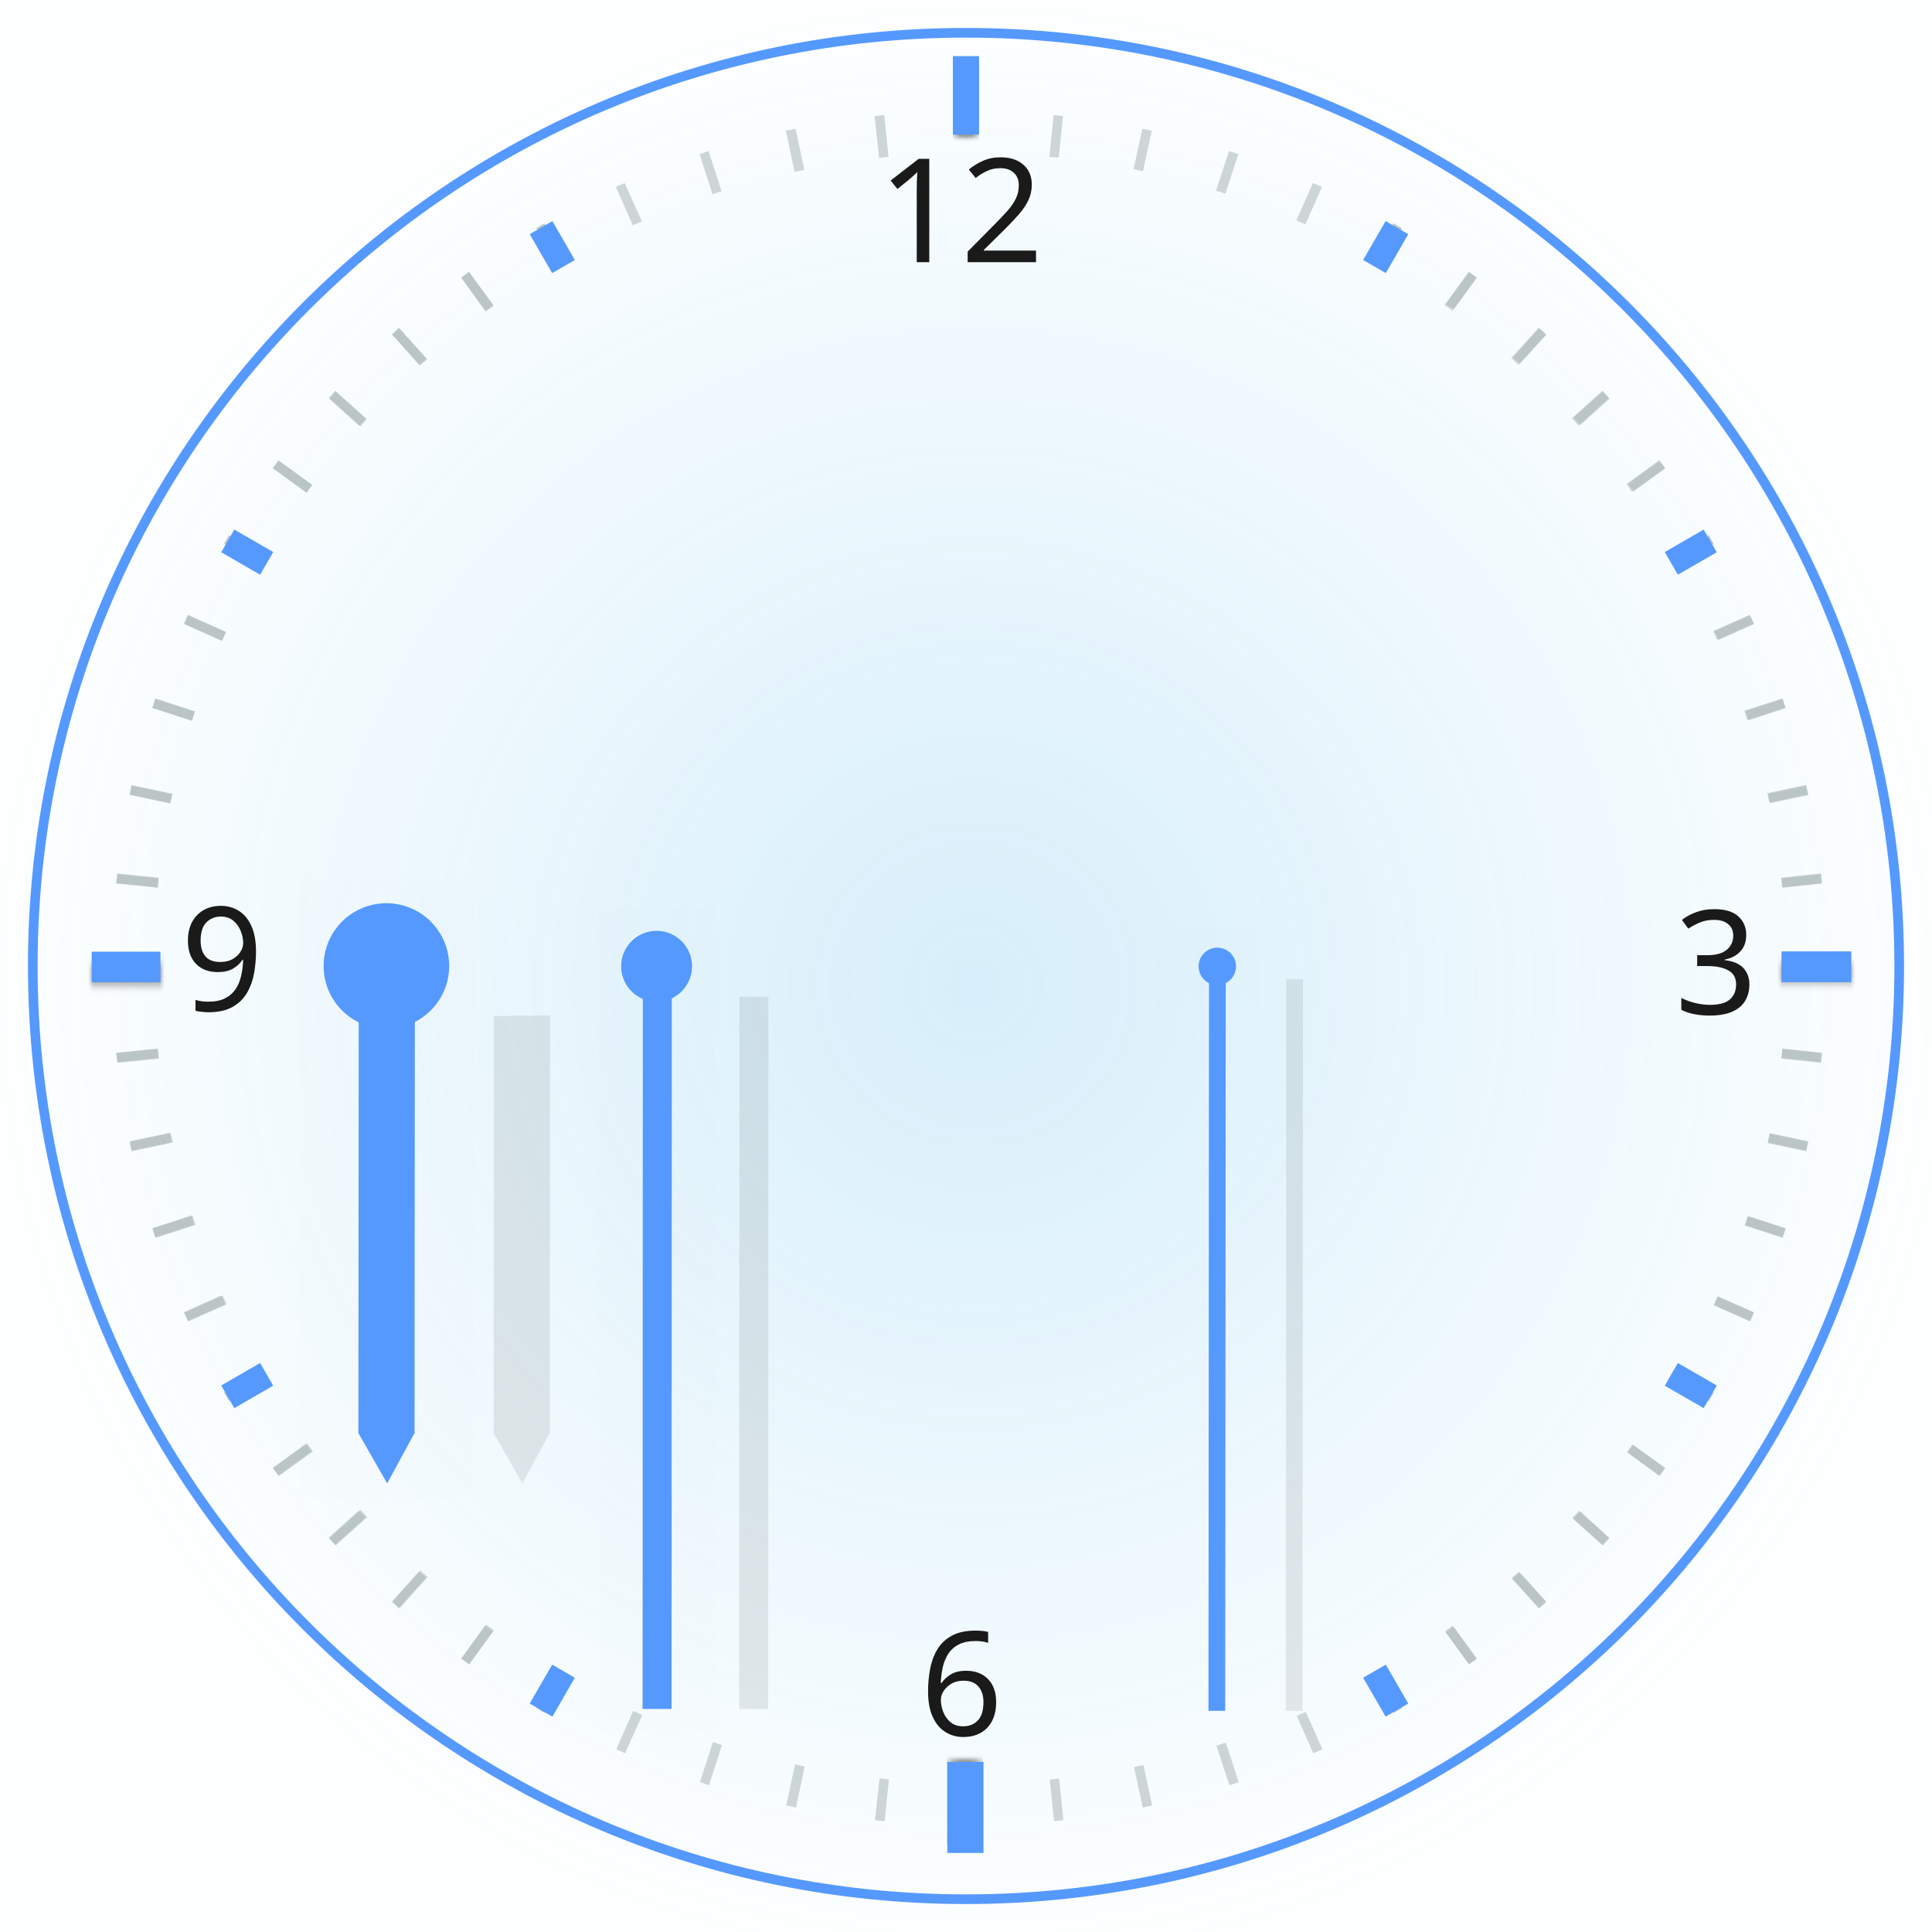
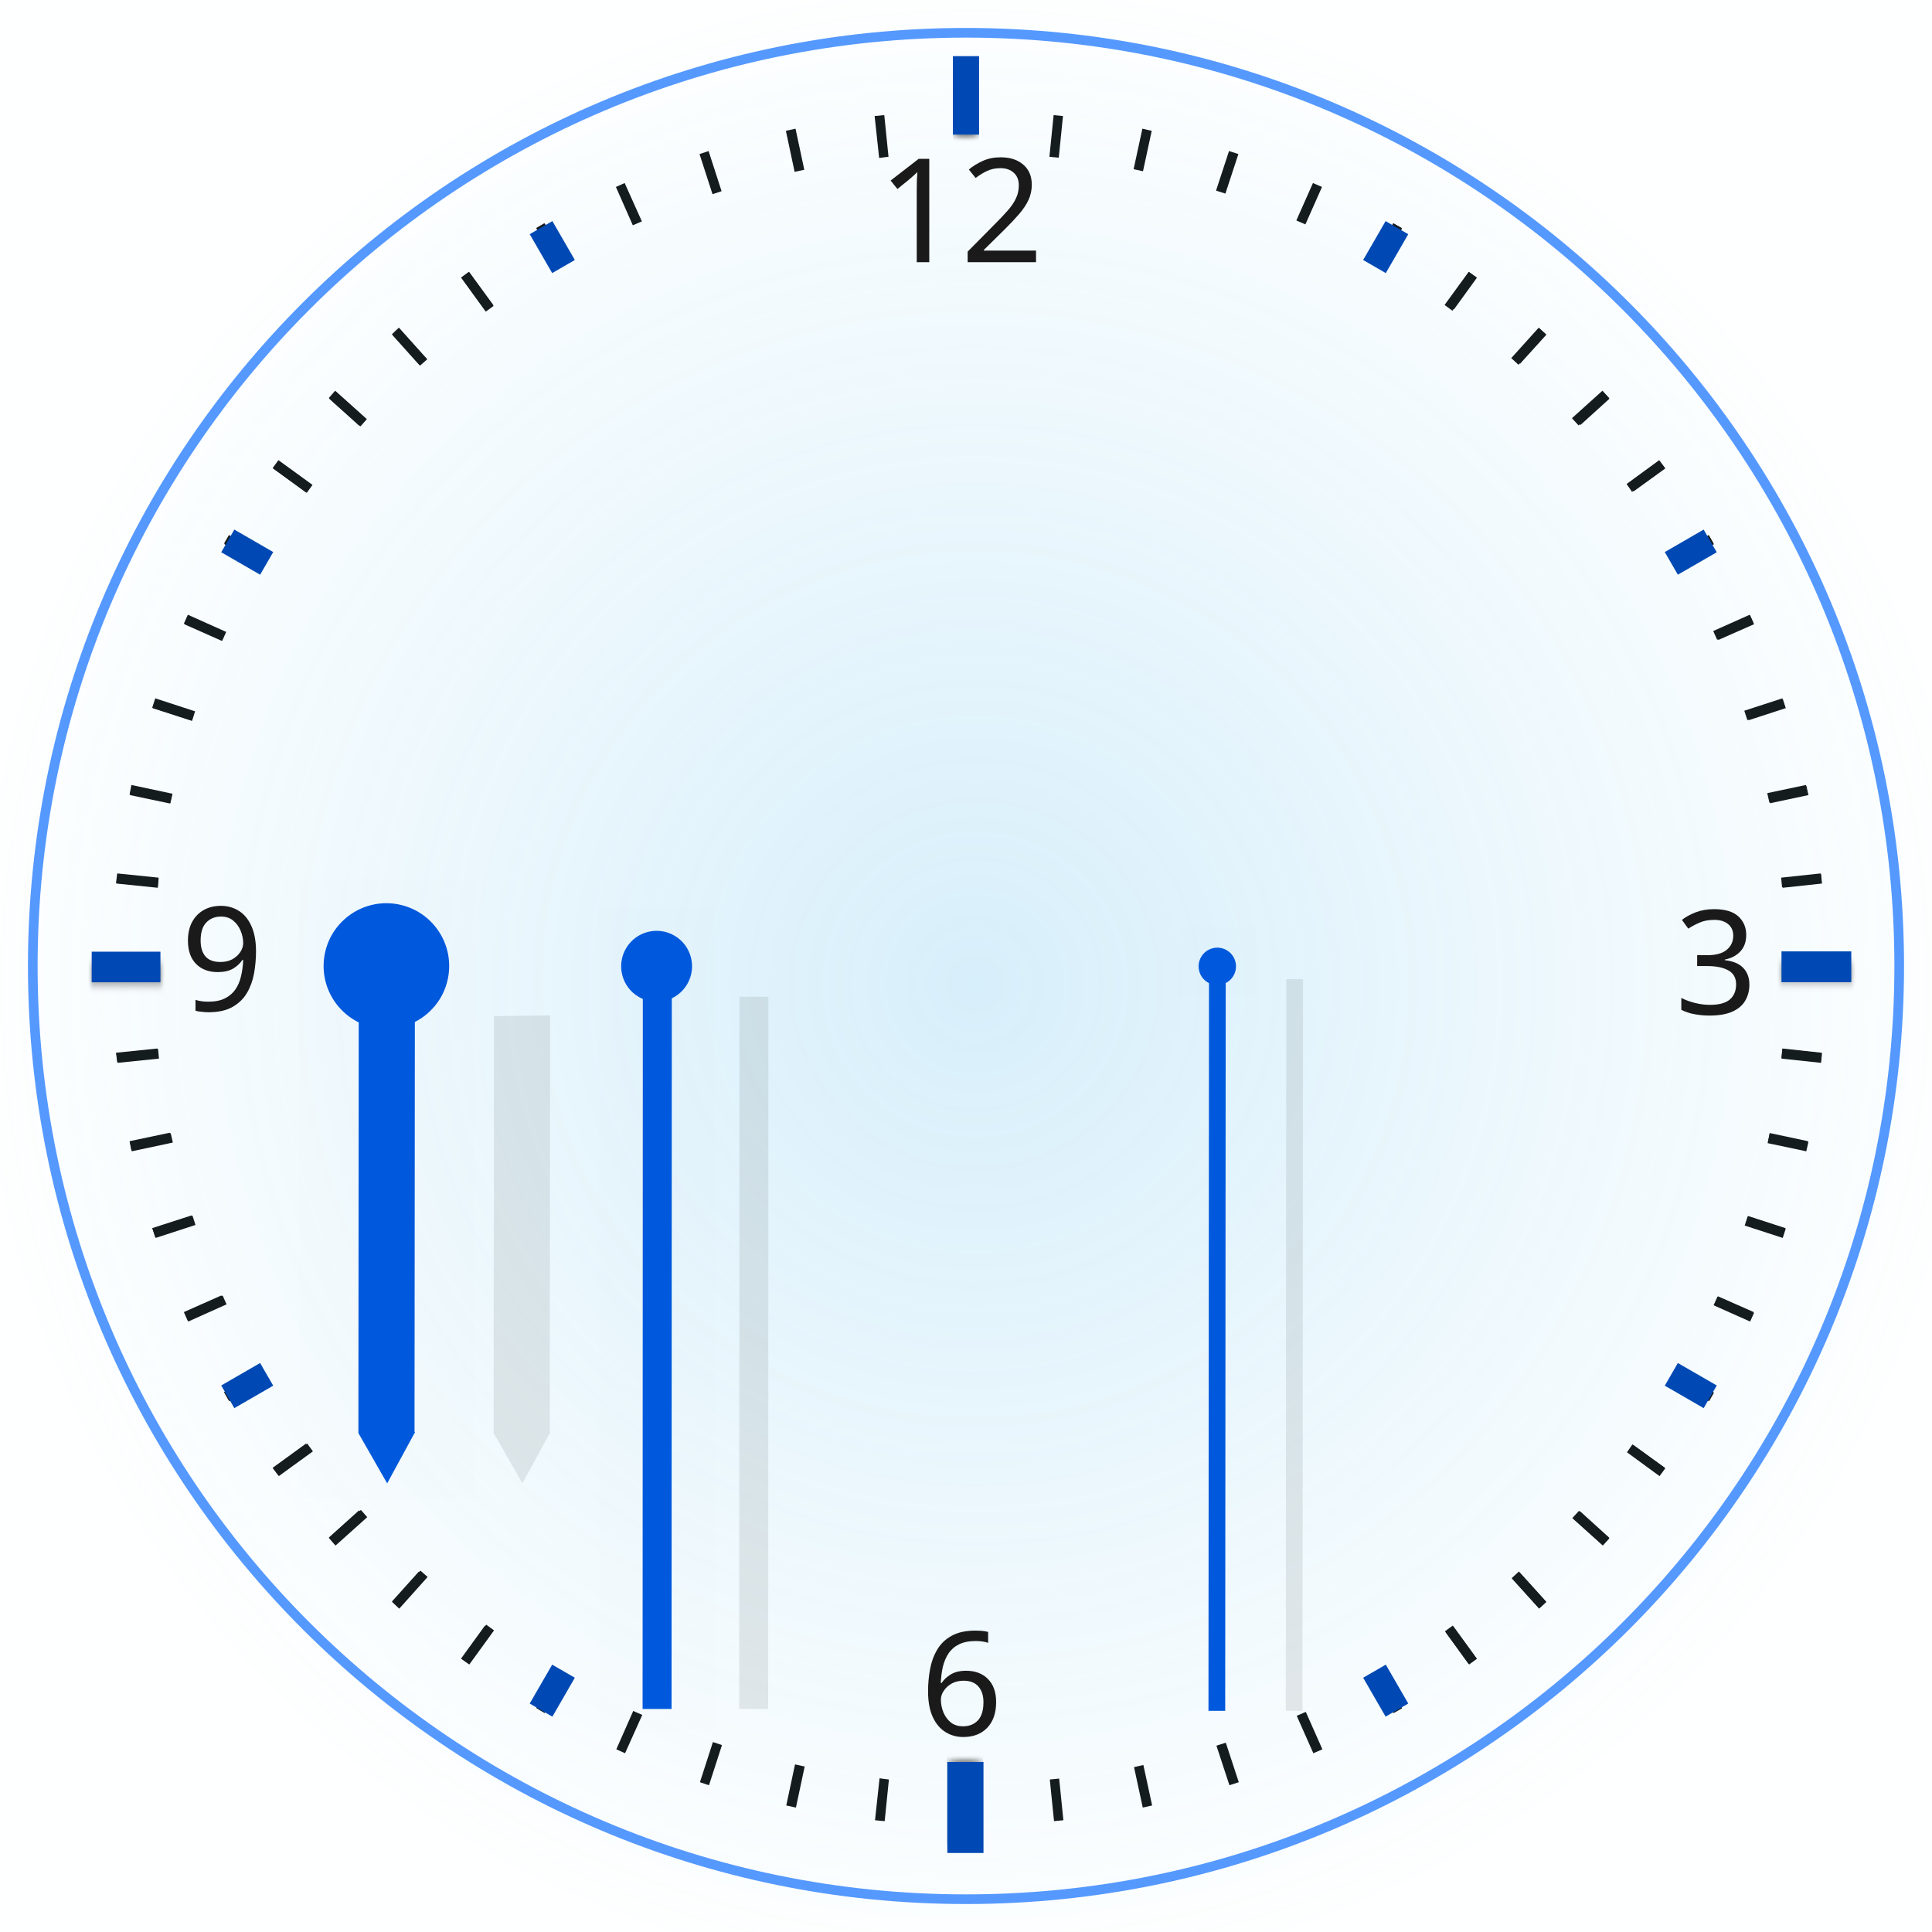
<svg xmlns="http://www.w3.org/2000/svg" xmlns:xlink="http://www.w3.org/1999/xlink" version="1.0" height="200" width="200" id="svg2">
  <defs id="defs5">
    <linearGradient id="linearGradient888">
      <stop style="stop-color:#3daee9;stop-opacity:1;" offset="0" id="stop884" />
      <stop style="stop-color:#3daee9;stop-opacity:0;" offset="1" id="stop886" />
    </linearGradient>
    <linearGradient id="linearGradient4011">
      <stop id="stop4013" offset="0" style="stop-color:#232629;stop-opacity:1;" />
      <stop style="stop-color:#232629;stop-opacity:0.523;" offset="0.9" id="stop4019" />
      <stop id="stop4021" offset="0.96" style="stop-color:#232629;stop-opacity:0.107;" />
      <stop id="stop4015" offset="1" style="stop-color:#232629;stop-opacity:0;" />
    </linearGradient>
    <filter height="1.905" y="-0.453" width="1.123" x="-0.061" id="filter5590" color-interpolation-filters="sRGB">
      <feGaussianBlur id="feGaussianBlur5592" stdDeviation="0.511" />
    </filter>
    <filter height="1.905" y="-0.453" width="1.123" x="-0.061" id="filter5574" color-interpolation-filters="sRGB">
      <feGaussianBlur id="feGaussianBlur5576" stdDeviation="0.511" />
    </filter>
    <filter height="1.123" y="-0.061" width="1.905" x="-0.453" id="filter5578" color-interpolation-filters="sRGB">
      <feGaussianBlur id="feGaussianBlur5580" stdDeviation="0.511" />
    </filter>
    <radialGradient r="96.606" fy="382.729" fx="1255.872" cy="382.729" cx="1255.872" gradientUnits="userSpaceOnUse" id="radialGradient4671" xlink:href="#linearGradient4011" />
    <radialGradient r="96.606" fy="382.729" fx="1255.872" cy="382.729" cx="1255.872" gradientUnits="userSpaceOnUse" id="radialGradient4671-1" xlink:href="#linearGradient4011" gradientTransform="matrix(1.076543,0,0,1.076543,-333.5874,169.8928)" />
    <radialGradient xlink:href="#linearGradient888" id="radialGradient890" cx="1018.413" cy="581.917" fx="1018.413" fy="581.917" r="104" gradientUnits="userSpaceOnUse" />
  </defs>
  <g transform="translate(-1798.136,76.7415)" style="display:none" id="layer1" />
  <g transform="translate(-1798.136,76.7415)" style="display:inline" id="layer2" />
  <g id="layer4" style="display:inline" transform="translate(-1028.03,408.4746)" />
  <g id="layer5" style="display:inline" transform="translate(-1028.03,408.4746)" />
  <g transform="translate(-917.4624,-480.017)" id="ClockFace">
    <circle id="path4329-4" style="fill:url(#radialGradient890);fill-opacity:1;stroke:none;opacity:0.2" cx="1018.413" cy="581.917" r="104" />
    <g id="g4323">
      <rect style="opacity:0.005;fill:#3daee9;fill-opacity:1;stroke:none" id="rect4069" width="214" height="214" x="910.768" y="473.524" />
      <circle transform="matrix(1.076543,0,0,1.076543,-334.5376,169.9925)" id="path4329" style="fill:url(#radialGradient4671);fill-opacity:1;stroke:none" />
      <g id="g4245">
        <path d="m 1352.477,382.729 a 96.606,96.606 0 0 1 -96.606,96.606 96.606,96.606 0 0 1 -96.606,-96.606 96.606,96.606 0 0 1 96.606,-96.606 96.606,96.606 0 0 1 96.606,96.606 z" id="path5099" style="fill:#1ea0e6;fill-opacity:1;stroke:none;opacity:0" transform="translate(-238.4086,197.2873)" />
        <g transform="translate(-0.5084997,-0.4121934)" id="g6149">
-           <path id="path5480" d="m 974.362,503.58 -0.844,0.5 2.094,3.594 c 0.278,-0.163 0.564,-0.308 0.844,-0.469 z m 87.875,0 -2.031,3.531 c 0.293,0.167 0.585,0.33 0.875,0.5 l 2.031,-3.531 z m -95.687,5.031 -0.812,0.562 2.469,3.406 c 0.269,-0.199 0.541,-0.398 0.813,-0.594 z m 103.5,0 -2.375,3.281 c 0.267,0.192 0.548,0.368 0.812,0.562 l 2.375,-3.281 z m -110.75,5.812 -0.719,0.656 2.781,3.094 c 0.24,-0.219 0.508,-0.408 0.75,-0.625 z m 118,0 -2.719,3 c 0.248,0.221 0.504,0.432 0.75,0.656 l 2.719,-3 z m -124.594,6.531 -0.656,0.75 3.125,2.812 c 0.219,-0.247 0.434,-0.505 0.656,-0.75 z m 131.188,0 -3,2.688 c 0.233,0.255 0.458,0.523 0.687,0.781 l 3,-2.719 z m -137.063,7.188 -0.594,0.781 3.438,2.5 c 0.192,-0.268 0.367,-0.547 0.562,-0.812 z m 142.938,0 -3.25,2.375 c 0.191,0.259 0.375,0.52 0.562,0.781 l 3.281,-2.375 z m -148.063,7.75 -0.5,0.875 3.688,2.125 c 0.166,-0.292 0.331,-0.585 0.5,-0.875 z m 153.188,0 -3.5,2.031 c 0.17,0.29 0.333,0.582 0.5,0.875 l 3.5,-2.031 z m -157.438,8.25 -0.406,0.906 3.875,1.719 c 0.133,-0.305 0.27,-0.603 0.406,-0.906 z m 161.688,0 -3.688,1.625 c 0.136,0.301 0.274,0.603 0.406,0.906 l 3.688,-1.625 z m -165.063,8.656 -0.312,0.938 4.062,1.312 c 0.098,-0.308 0.18,-0.631 0.281,-0.938 z m 168.438,0 -3.844,1.25 c 0.102,0.31 0.214,0.626 0.312,0.938 l 3.844,-1.25 z m -170.906,8.969 -0.188,0.969 4.156,0.875 c 0.066,-0.324 0.149,-0.646 0.219,-0.969 z m 173.344,0 -3.937,0.844 c 0.069,0.321 0.122,0.647 0.187,0.969 l 3.969,-0.844 z m -174.812,9.156 -0.125,0.969 4.281,0.438 c 0.031,-0.322 0.059,-0.648 0.094,-0.969 l -4.25,-0.438 z m 176.344,0 -4.062,0.438 c 0.035,0.321 0.063,0.647 0.094,0.969 l 4.062,-0.438 -0.094,-0.969 z m -172.156,18.094 -4.312,0.438 0.125,1 4.281,-0.438 c -0.037,-0.333 -0.061,-0.666 -0.094,-1 z m 168.156,0 c -0.033,0.334 -0.057,0.667 -0.094,1 l 4.094,0.438 0.094,-1 z m -166.844,8.719 -4.219,0.906 0.188,0.969 4.25,-0.906 c -0.071,-0.322 -0.152,-0.645 -0.219,-0.969 z m 165.531,0.062 c -0.067,0.324 -0.148,0.646 -0.219,0.969 l 4,0.844 0.219,-0.969 z m -163.281,8.469 -4.125,1.344 0.312,0.969 4.125,-1.344 c -0.107,-0.323 -0.209,-0.644 -0.312,-0.969 z m 161,0.062 c -0.104,0.325 -0.205,0.646 -0.313,0.969 l 3.938,1.281 0.312,-0.969 z m -157.875,8.219 -3.969,1.781 0.406,0.906 3.969,-1.781 c -0.138,-0.303 -0.272,-0.601 -0.406,-0.906 z m 154.75,0.094 c -0.134,0.303 -0.269,0.605 -0.406,0.906 l 3.781,1.688 0.406,-0.906 z m -150.75,7.781 -3.813,2.188 0.5,0.875 3.813,-2.188 c -0.17,-0.289 -0.334,-0.584 -0.5,-0.875 z m 146.75,0.094 c -0.168,0.292 -0.329,0.585 -0.5,0.875 l 3.625,2.094 0.5,-0.875 z m -142,7.344 -3.531,2.562 0.594,0.812 3.531,-2.562 c -0.2,-0.27 -0.397,-0.54 -0.594,-0.812 z m 137.187,0.094 c -0.193,0.268 -0.366,0.547 -0.562,0.812 l 3.375,2.469 0.594,-0.812 z m -131.625,6.781 -3.281,2.938 0.656,0.75 3.281,-2.938 c -0.224,-0.246 -0.435,-0.502 -0.656,-0.75 z m 126.094,0.094 c -0.226,0.253 -0.458,0.499 -0.688,0.75 l 3.156,2.844 0.687,-0.75 z m -119.937,6.188 -2.906,3.25 0.719,0.688 2.938,-3.281 c -0.248,-0.221 -0.504,-0.432 -0.75,-0.656 z m 113.719,0.094 c -0.251,0.228 -0.496,0.462 -0.75,0.688 l 2.844,3.156 0.75,-0.688 z m -106.906,5.5 -2.562,3.531 0.812,0.594 2.562,-3.531 c -0.272,-0.195 -0.543,-0.395 -0.812,-0.594 z m 100.062,0.094 c -0.27,0.198 -0.54,0.399 -0.812,0.594 l 2.5,3.438 0.812,-0.594 z m -92.656,4.781 -2.187,3.781 0.844,0.5 2.188,-3.812 c -0.28,-0.16 -0.566,-0.306 -0.844,-0.469 z m 85.25,0.062 c -0.283,0.165 -0.559,0.338 -0.844,0.5 l 2.125,3.719 0.875,-0.5 z m -77.437,4 -1.75,3.969 0.906,0.406 1.781,-3.969 c -0.313,-0.138 -0.626,-0.265 -0.937,-0.406 z m 69.625,0.094 c -0.308,0.139 -0.628,0.271 -0.938,0.406 l 1.719,3.875 0.938,-0.406 z m -61.375,3.125 -1.344,4.156 0.938,0.312 1.344,-4.156 c -0.314,-0.1 -0.625,-0.209 -0.937,-0.312 z m 53.094,0.062 c -0.322,0.106 -0.645,0.21 -0.969,0.312 l 1.344,4.094 0.969,-0.312 z m -44.594,2.25 -0.906,4.25 1,0.219 0.906,-4.25 c -0.334,-0.069 -0.668,-0.146 -1,-0.219 z m 36.062,0.062 c -0.327,0.07 -0.641,0.152 -0.969,0.219 l 0.906,4.188 0.969,-0.219 z m -27.312,1.375 -0.469,4.344 1,0.094 0.438,-4.312 c -0.325,-0.032 -0.645,-0.089 -0.969,-0.125 z m 18.594,0.031 c -0.323,0.035 -0.645,0.062 -0.969,0.094 l 0.437,4.312 0.969,-0.094 z" style="font-size:medium;font-style:normal;font-variant:normal;font-weight:normal;font-stretch:normal;text-indent:0;text-align:start;text-decoration:none;line-height:normal;letter-spacing:normal;word-spacing:normal;text-transform:none;direction:ltr;block-progression:tb;writing-mode:lr-tb;text-anchor:start;baseline-shift:baseline;opacity:0.6;color:#000000;fill:#b1babb;fill-opacity:1;stroke:none;stroke-width:1px;marker:none;visibility:visible;display:inline;overflow:visible;enable-background:accumulate;font-family:Sans;-inkscape-font-specification:Sans" />
-           <path style="color:#000000;font-style:normal;font-variant:normal;font-weight:normal;font-stretch:normal;font-size:medium;line-height:normal;font-family:Sans;-inkscape-font-specification:Sans;text-indent:0;text-align:start;text-decoration:none;text-decoration-line:none;letter-spacing:normal;word-spacing:normal;text-transform:none;direction:ltr;block-progression:tb;writing-mode:lr-tb;baseline-shift:baseline;text-anchor:start;display:inline;overflow:visible;visibility:visible;opacity:0.6;fill:#b1babb;fill-opacity:1;stroke:none;stroke-width:1px;marker:none;enable-background:accumulate" d="m 974.322,657.721 -0.844,-0.5 2.094,-3.594 c 0.278,0.163 0.564,0.308 0.844,0.469 z m 87.875,0 -2.031,-3.531 c 0.293,-0.167 0.585,-0.33 0.875,-0.5 l 2.031,3.531 z m -95.688,-5.031 -0.812,-0.562 2.469,-3.406 c 0.269,0.199 0.541,0.398 0.813,0.594 z m 103.5,0 -2.375,-3.281 c 0.267,-0.192 0.548,-0.368 0.812,-0.562 l 2.375,3.281 z m -110.75,-5.812 -0.719,-0.656 2.781,-3.094 c 0.24,0.219 0.508,0.408 0.75,0.625 z m 118,0 -2.719,-3 c 0.248,-0.221 0.504,-0.432 0.75,-0.656 l 2.719,3 z m -124.594,-6.531 -0.656,-0.75 3.125,-2.812 c 0.219,0.247 0.434,0.505 0.656,0.75 z m 131.188,0 -3,-2.688 c 0.233,-0.255 0.458,-0.523 0.687,-0.781 l 3,2.719 z m -137.063,-7.188 -0.594,-0.781 3.438,-2.5 c 0.192,0.268 0.367,0.547 0.562,0.812 z m 142.938,0 -3.25,-2.375 c 0.191,-0.259 0.375,-0.52 0.562,-0.781 l 3.281,2.375 z m -148.063,-7.75 -0.5,-0.875 3.688,-2.125 c 0.166,0.292 0.331,0.585 0.5,0.875 z m 153.188,0 -3.5,-2.031 c 0.17,-0.29 0.333,-0.582 0.5,-0.875 l 3.5,2.031 z m -157.438,-8.25 -0.406,-0.906 3.875,-1.719 c 0.133,0.305 0.27,0.603 0.406,0.906 z m 161.688,0 -3.688,-1.625 c 0.136,-0.301 0.274,-0.603 0.406,-0.906 l 3.688,1.625 z m -165.063,-8.656 -0.312,-0.938 4.062,-1.312 c 0.098,0.308 0.18,0.631 0.281,0.938 z m 168.438,0 -3.844,-1.25 c 0.102,-0.31 0.214,-0.626 0.312,-0.938 l 3.844,1.25 z m -170.906,-8.969 -0.188,-0.969 4.156,-0.875 c 0.066,0.324 0.149,0.646 0.219,0.969 z m 173.344,0 -3.937,-0.844 c 0.069,-0.321 0.122,-0.647 0.187,-0.969 l 3.969,0.844 z m -174.812,-9.156 -0.125,-0.969 4.281,-0.438 c 0.031,0.322 0.059,0.648 0.094,0.969 l -4.25,0.438 z m 176.344,0 -4.062,-0.438 c 0.035,-0.321 0.063,-0.647 0.094,-0.969 l 4.062,0.438 -0.094,0.969 z m -172.156,-18.094 -4.312,-0.438 0.125,-1 4.281,0.438 c -0.037,0.333 -0.061,0.666 -0.094,1 z m 168.156,0 c -0.033,-0.334 -0.057,-0.667 -0.094,-1 l 4.094,-0.438 0.094,1 z m -166.844,-8.719 -4.219,-0.906 0.188,-0.969 4.25,0.906 c -0.071,0.322 -0.152,0.645 -0.219,0.969 z m 165.531,-0.062 c -0.067,-0.324 -0.148,-0.646 -0.219,-0.969 l 4,-0.844 0.219,0.969 z m -163.281,-8.469 -4.125,-1.344 0.312,-0.969 4.125,1.344 c -0.107,0.323 -0.209,0.644 -0.312,0.969 z m 161,-0.062 c -0.104,-0.325 -0.205,-0.646 -0.313,-0.969 l 3.938,-1.281 0.312,0.969 z m -157.875,-8.219 -3.969,-1.781 0.406,-0.906 3.969,1.781 c -0.138,0.303 -0.272,0.601 -0.406,0.906 z m 154.75,-0.094 c -0.134,-0.303 -0.269,-0.605 -0.406,-0.906 l 3.781,-1.688 0.406,0.906 z m -150.75,-7.781 -3.813,-2.188 0.5,-0.875 3.813,2.188 c -0.17,0.289 -0.334,0.584 -0.5,0.875 z m 146.75,-0.094 c -0.168,-0.292 -0.329,-0.585 -0.5,-0.875 l 3.625,-2.094 0.5,0.875 z m -142,-7.344 -3.531,-2.562 0.594,-0.812 3.531,2.562 c -0.2,0.27 -0.397,0.54 -0.594,0.812 z m 137.187,-0.094 c -0.193,-0.268 -0.366,-0.547 -0.562,-0.812 l 3.375,-2.469 0.594,0.812 z m -131.625,-6.781 -3.281,-2.938 0.656,-0.75 3.281,2.938 c -0.224,0.246 -0.435,0.502 -0.656,0.75 z m 126.094,-0.094 c -0.226,-0.253 -0.458,-0.499 -0.688,-0.75 l 3.156,-2.844 0.687,0.75 z m -119.938,-6.188 -2.906,-3.25 0.719,-0.688 2.938,3.281 c -0.248,0.221 -0.504,0.432 -0.75,0.656 z m 113.719,-0.094 c -0.251,-0.228 -0.496,-0.462 -0.75,-0.688 l 2.844,-3.156 0.75,0.688 z m -106.906,-5.5 -2.562,-3.531 0.812,-0.594 2.562,3.531 c -0.272,0.195 -0.543,0.395 -0.812,0.594 z m 100.063,-0.094 c -0.27,-0.198 -0.54,-0.399 -0.812,-0.594 l 2.5,-3.438 0.812,0.594 z m -92.656,-4.781 -2.187,-3.781 0.844,-0.5 2.188,3.812 c -0.28,0.16 -0.566,0.306 -0.844,0.469 z m 85.25,-0.062 c -0.283,-0.165 -0.559,-0.338 -0.844,-0.5 l 2.125,-3.719 0.875,0.5 z m -77.437,-4 -1.75,-3.969 0.906,-0.406 1.781,3.969 c -0.313,0.138 -0.626,0.265 -0.937,0.406 z m 69.625,-0.094 c -0.308,-0.139 -0.628,-0.271 -0.938,-0.406 l 1.719,-3.875 0.938,0.406 z m -61.375,-3.125 -1.344,-4.156 0.938,-0.312 1.344,4.156 c -0.314,0.1 -0.625,0.209 -0.937,0.312 z m 53.094,-0.062 c -0.322,-0.106 -0.645,-0.21 -0.969,-0.312 l 1.344,-4.094 0.969,0.312 z m -44.594,-2.25 -0.906,-4.25 1,-0.219 0.906,4.25 c -0.334,0.069 -0.668,0.146 -1,0.219 z m 36.062,-0.062 c -0.327,-0.07 -0.641,-0.152 -0.969,-0.219 l 0.906,-4.188 0.969,0.219 z m -27.312,-1.375 -0.469,-4.344 1,-0.094 0.438,4.312 c -0.325,0.032 -0.645,0.089 -0.969,0.125 z m 18.594,-0.031 c -0.323,-0.035 -0.645,-0.062 -0.969,-0.094 l 0.437,-4.312 0.969,0.094 z" id="path4514" />
+           <path id="path5480" d="m 974.362,503.58 -0.844,0.5 2.094,3.594 c 0.278,-0.163 0.564,-0.308 0.844,-0.469 z m 87.875,0 -2.031,3.531 c 0.293,0.167 0.585,0.33 0.875,0.5 l 2.031,-3.531 z m -95.687,5.031 -0.812,0.562 2.469,3.406 c 0.269,-0.199 0.541,-0.398 0.813,-0.594 z m 103.5,0 -2.375,3.281 c 0.267,0.192 0.548,0.368 0.812,0.562 l 2.375,-3.281 z m -110.75,5.812 -0.719,0.656 2.781,3.094 c 0.24,-0.219 0.508,-0.408 0.75,-0.625 z m 118,0 -2.719,3 c 0.248,0.221 0.504,0.432 0.75,0.656 l 2.719,-3 z m -124.594,6.531 -0.656,0.75 3.125,2.812 c 0.219,-0.247 0.434,-0.505 0.656,-0.75 z m 131.188,0 -3,2.688 c 0.233,0.255 0.458,0.523 0.687,0.781 l 3,-2.719 z m -137.063,7.188 -0.594,0.781 3.438,2.5 c 0.192,-0.268 0.367,-0.547 0.562,-0.812 z m 142.938,0 -3.25,2.375 c 0.191,0.259 0.375,0.52 0.562,0.781 l 3.281,-2.375 z m -148.063,7.75 -0.5,0.875 3.688,2.125 c 0.166,-0.292 0.331,-0.585 0.5,-0.875 z m 153.188,0 -3.5,2.031 c 0.17,0.29 0.333,0.582 0.5,0.875 l 3.5,-2.031 z m -157.438,8.25 -0.406,0.906 3.875,1.719 c 0.133,-0.305 0.27,-0.603 0.406,-0.906 z m 161.688,0 -3.688,1.625 c 0.136,0.301 0.274,0.603 0.406,0.906 l 3.688,-1.625 z m -165.063,8.656 -0.312,0.938 4.062,1.312 c 0.098,-0.308 0.18,-0.631 0.281,-0.938 z m 168.438,0 -3.844,1.25 c 0.102,0.31 0.214,0.626 0.312,0.938 l 3.844,-1.25 z m -170.906,8.969 -0.188,0.969 4.156,0.875 c 0.066,-0.324 0.149,-0.646 0.219,-0.969 z m 173.344,0 -3.937,0.844 c 0.069,0.321 0.122,0.647 0.187,0.969 l 3.969,-0.844 z m -174.812,9.156 -0.125,0.969 4.281,0.438 c 0.031,-0.322 0.059,-0.648 0.094,-0.969 l -4.25,-0.438 z m 176.344,0 -4.062,0.438 c 0.035,0.321 0.063,0.647 0.094,0.969 l 4.062,-0.438 -0.094,-0.969 z m -172.156,18.094 -4.312,0.438 0.125,1 4.281,-0.438 c -0.037,-0.333 -0.061,-0.666 -0.094,-1 z m 168.156,0 c -0.033,0.334 -0.057,0.667 -0.094,1 l 4.094,0.438 0.094,-1 z m -166.844,8.719 -4.219,0.906 0.188,0.969 4.25,-0.906 c -0.071,-0.322 -0.152,-0.645 -0.219,-0.969 z m 165.531,0.062 c -0.067,0.324 -0.148,0.646 -0.219,0.969 l 4,0.844 0.219,-0.969 z m -163.281,8.469 -4.125,1.344 0.312,0.969 4.125,-1.344 c -0.107,-0.323 -0.209,-0.644 -0.312,-0.969 z m 161,0.062 c -0.104,0.325 -0.205,0.646 -0.313,0.969 l 3.938,1.281 0.312,-0.969 z m -157.875,8.219 -3.969,1.781 0.406,0.906 3.969,-1.781 c -0.138,-0.303 -0.272,-0.601 -0.406,-0.906 z m 154.75,0.094 c -0.134,0.303 -0.269,0.605 -0.406,0.906 l 3.781,1.688 0.406,-0.906 z m -150.75,7.781 -3.813,2.188 0.5,0.875 3.813,-2.188 c -0.17,-0.289 -0.334,-0.584 -0.5,-0.875 z m 146.75,0.094 c -0.168,0.292 -0.329,0.585 -0.5,0.875 l 3.625,2.094 0.5,-0.875 z m -142,7.344 -3.531,2.562 0.594,0.812 3.531,-2.562 c -0.2,-0.27 -0.397,-0.54 -0.594,-0.812 z m 137.187,0.094 c -0.193,0.268 -0.366,0.547 -0.562,0.812 l 3.375,2.469 0.594,-0.812 z m -131.625,6.781 -3.281,2.938 0.656,0.75 3.281,-2.938 c -0.224,-0.246 -0.435,-0.502 -0.656,-0.75 z m 126.094,0.094 c -0.226,0.253 -0.458,0.499 -0.688,0.75 l 3.156,2.844 0.687,-0.75 z m -119.937,6.188 -2.906,3.25 0.719,0.688 2.938,-3.281 c -0.248,-0.221 -0.504,-0.432 -0.75,-0.656 z m 113.719,0.094 c -0.251,0.228 -0.496,0.462 -0.75,0.688 l 2.844,3.156 0.75,-0.688 z m -106.906,5.5 -2.562,3.531 0.812,0.594 2.562,-3.531 c -0.272,-0.195 -0.543,-0.395 -0.812,-0.594 z m 100.062,0.094 c -0.27,0.198 -0.54,0.399 -0.812,0.594 l 2.5,3.438 0.812,-0.594 z m -92.656,4.781 -2.187,3.781 0.844,0.5 2.188,-3.812 c -0.28,-0.16 -0.566,-0.306 -0.844,-0.469 z m 85.25,0.062 c -0.283,0.165 -0.559,0.338 -0.844,0.5 l 2.125,3.719 0.875,-0.5 z m -77.437,4 -1.75,3.969 0.906,0.406 1.781,-3.969 c -0.313,-0.138 -0.626,-0.265 -0.937,-0.406 z m 69.625,0.094 c -0.308,0.139 -0.628,0.271 -0.938,0.406 l 1.719,3.875 0.938,-0.406 z m -61.375,3.125 -1.344,4.156 0.938,0.312 1.344,-4.156 c -0.314,-0.1 -0.625,-0.209 -0.937,-0.312 z m 53.094,0.062 c -0.322,0.106 -0.645,0.21 -0.969,0.312 l 1.344,4.094 0.969,-0.312 z m -44.594,2.25 -0.906,4.25 1,0.219 0.906,-4.25 c -0.334,-0.069 -0.668,-0.146 -1,-0.219 z m 36.062,0.062 c -0.327,0.07 -0.641,0.152 -0.969,0.219 l 0.906,4.188 0.969,-0.219 z m -27.312,1.375 -0.469,4.344 1,0.094 0.438,-4.312 c -0.325,-0.032 -0.645,-0.089 -0.969,-0.125 z m 18.594,0.031 c -0.323,0.035 -0.645,0.062 -0.969,0.094 l 0.437,4.312 0.969,-0.094 z" style="font-size:medium;font-style:normal;font-variant:normal;font-weight:normal;font-stretch:normal;text-indent:0;text-align:start;text-decoration:none;line-height:normal;letter-spacing:normal;word-spacing:normal;text-transform:none;direction:ltr;block-progression:tb;writing-mode:lr-tb;text-anchor:start;baseline-shift:baseline;opacity:1;color:#000000;fill:#151c1d;fill-opacity:1;stroke:none;stroke-width:1px;marker:none;visibility:visible;display:inline;overflow:visible;enable-background:accumulate;font-family:Sans;-inkscape-font-specification:Sans" />
+           <path style="color:#000000;font-style:normal;font-variant:normal;font-weight:normal;font-stretch:normal;font-size:medium;line-height:normal;font-family:Sans;-inkscape-font-specification:Sans;text-indent:0;text-align:start;text-decoration:none;text-decoration-line:none;letter-spacing:normal;word-spacing:normal;text-transform:none;direction:ltr;block-progression:tb;writing-mode:lr-tb;baseline-shift:baseline;text-anchor:start;display:inline;overflow:visible;visibility:visible;opacity:1;fill:#151c1d;fill-opacity:1;stroke:none;stroke-width:1px;marker:none;enable-background:accumulate" d="m 974.322,657.721 -0.844,-0.5 2.094,-3.594 c 0.278,0.163 0.564,0.308 0.844,0.469 z m 87.875,0 -2.031,-3.531 c 0.293,-0.167 0.585,-0.33 0.875,-0.5 l 2.031,3.531 z m -95.688,-5.031 -0.812,-0.562 2.469,-3.406 c 0.269,0.199 0.541,0.398 0.813,0.594 z m 103.5,0 -2.375,-3.281 c 0.267,-0.192 0.548,-0.368 0.812,-0.562 l 2.375,3.281 z m -110.75,-5.812 -0.719,-0.656 2.781,-3.094 c 0.24,0.219 0.508,0.408 0.75,0.625 z m 118,0 -2.719,-3 c 0.248,-0.221 0.504,-0.432 0.75,-0.656 l 2.719,3 z m -124.594,-6.531 -0.656,-0.75 3.125,-2.812 c 0.219,0.247 0.434,0.505 0.656,0.75 z m 131.188,0 -3,-2.688 c 0.233,-0.255 0.458,-0.523 0.687,-0.781 l 3,2.719 z m -137.063,-7.188 -0.594,-0.781 3.438,-2.5 c 0.192,0.268 0.367,0.547 0.562,0.812 z m 142.938,0 -3.25,-2.375 c 0.191,-0.259 0.375,-0.52 0.562,-0.781 l 3.281,2.375 z m -148.063,-7.75 -0.5,-0.875 3.688,-2.125 c 0.166,0.292 0.331,0.585 0.5,0.875 z m 153.188,0 -3.5,-2.031 c 0.17,-0.29 0.333,-0.582 0.5,-0.875 l 3.5,2.031 z m -157.438,-8.25 -0.406,-0.906 3.875,-1.719 c 0.133,0.305 0.27,0.603 0.406,0.906 z m 161.688,0 -3.688,-1.625 c 0.136,-0.301 0.274,-0.603 0.406,-0.906 l 3.688,1.625 z m -165.063,-8.656 -0.312,-0.938 4.062,-1.312 c 0.098,0.308 0.18,0.631 0.281,0.938 z m 168.438,0 -3.844,-1.25 c 0.102,-0.31 0.214,-0.626 0.312,-0.938 l 3.844,1.25 z m -170.906,-8.969 -0.188,-0.969 4.156,-0.875 c 0.066,0.324 0.149,0.646 0.219,0.969 z m 173.344,0 -3.937,-0.844 c 0.069,-0.321 0.122,-0.647 0.187,-0.969 l 3.969,0.844 z m -174.812,-9.156 -0.125,-0.969 4.281,-0.438 c 0.031,0.322 0.059,0.648 0.094,0.969 l -4.25,0.438 z m 176.344,0 -4.062,-0.438 c 0.035,-0.321 0.063,-0.647 0.094,-0.969 l 4.062,0.438 -0.094,0.969 z m -172.156,-18.094 -4.312,-0.438 0.125,-1 4.281,0.438 c -0.037,0.333 -0.061,0.666 -0.094,1 z m 168.156,0 c -0.033,-0.334 -0.057,-0.667 -0.094,-1 l 4.094,-0.438 0.094,1 z m -166.844,-8.719 -4.219,-0.906 0.188,-0.969 4.25,0.906 c -0.071,0.322 -0.152,0.645 -0.219,0.969 z m 165.531,-0.062 c -0.067,-0.324 -0.148,-0.646 -0.219,-0.969 l 4,-0.844 0.219,0.969 z m -163.281,-8.469 -4.125,-1.344 0.312,-0.969 4.125,1.344 c -0.107,0.323 -0.209,0.644 -0.312,0.969 z m 161,-0.062 c -0.104,-0.325 -0.205,-0.646 -0.313,-0.969 l 3.938,-1.281 0.312,0.969 z m -157.875,-8.219 -3.969,-1.781 0.406,-0.906 3.969,1.781 c -0.138,0.303 -0.272,0.601 -0.406,0.906 z m 154.75,-0.094 c -0.134,-0.303 -0.269,-0.605 -0.406,-0.906 l 3.781,-1.688 0.406,0.906 z m -150.75,-7.781 -3.813,-2.188 0.5,-0.875 3.813,2.188 c -0.17,0.289 -0.334,0.584 -0.5,0.875 z m 146.75,-0.094 c -0.168,-0.292 -0.329,-0.585 -0.5,-0.875 l 3.625,-2.094 0.5,0.875 z m -142,-7.344 -3.531,-2.562 0.594,-0.812 3.531,2.562 c -0.2,0.27 -0.397,0.54 -0.594,0.812 z m 137.187,-0.094 c -0.193,-0.268 -0.366,-0.547 -0.562,-0.812 l 3.375,-2.469 0.594,0.812 z m -131.625,-6.781 -3.281,-2.938 0.656,-0.75 3.281,2.938 c -0.224,0.246 -0.435,0.502 -0.656,0.75 z m 126.094,-0.094 c -0.226,-0.253 -0.458,-0.499 -0.688,-0.75 l 3.156,-2.844 0.687,0.75 z m -119.938,-6.188 -2.906,-3.25 0.719,-0.688 2.938,3.281 c -0.248,0.221 -0.504,0.432 -0.75,0.656 z m 113.719,-0.094 c -0.251,-0.228 -0.496,-0.462 -0.75,-0.688 l 2.844,-3.156 0.75,0.688 z m -106.906,-5.5 -2.562,-3.531 0.812,-0.594 2.562,3.531 c -0.272,0.195 -0.543,0.395 -0.812,0.594 z m 100.063,-0.094 c -0.27,-0.198 -0.54,-0.399 -0.812,-0.594 l 2.5,-3.438 0.812,0.594 z m -92.656,-4.781 -2.187,-3.781 0.844,-0.5 2.188,3.812 c -0.28,0.16 -0.566,0.306 -0.844,0.469 z m 85.25,-0.062 c -0.283,-0.165 -0.559,-0.338 -0.844,-0.5 l 2.125,-3.719 0.875,0.5 z m -77.437,-4 -1.75,-3.969 0.906,-0.406 1.781,3.969 c -0.313,0.138 -0.626,0.265 -0.937,0.406 z m 69.625,-0.094 c -0.308,-0.139 -0.628,-0.271 -0.938,-0.406 l 1.719,-3.875 0.938,0.406 z m -61.375,-3.125 -1.344,-4.156 0.938,-0.312 1.344,4.156 c -0.314,0.1 -0.625,0.209 -0.937,0.312 z m 53.094,-0.062 c -0.322,-0.106 -0.645,-0.21 -0.969,-0.312 l 1.344,-4.094 0.969,0.312 z m -44.594,-2.25 -0.906,-4.25 1,-0.219 0.906,4.25 c -0.334,0.069 -0.668,0.146 -1,0.219 z m 36.062,-0.062 c -0.327,-0.07 -0.641,-0.152 -0.969,-0.219 l 0.906,-4.188 0.969,0.219 z m -27.312,-1.375 -0.469,-4.344 1,-0.094 0.438,4.312 c -0.325,0.032 -0.645,0.089 -0.969,0.125 z m 18.594,-0.031 c -0.323,-0.035 -0.645,-0.062 -0.969,-0.094 l 0.437,-4.312 0.969,0.094 z" id="path4514" />
        </g>
        <rect style="fill:#212121;fill-opacity:0.413;stroke:none;filter:url(#filter5590)" id="rect5549" width="20" height="2.709" x="927.479" y="580.171" transform="matrix(0.3669433,0,0,0.8634778,586.551,78.71844)" />
-         <rect y="578.535" x="926.956" height="3.167" width="7.115" id="rect5442" style="fill:#5599ff;fill-opacity:1;stroke:none" />
+         <rect y="578.535" x="926.956" height="3.167" width="7.115" id="rect5442" style="fill:#0049b4;fill-opacity:1;stroke:none" />
        <rect y="580.172" x="1088.579" height="2.709" width="20" id="rect5531" style="fill:#1c1c1c;fill-opacity:0.361;stroke:none;filter:url(#filter5574)" transform="matrix(0.3745782,0,0,0.8188335,693.9931,104.5514)" />
-         <rect style="fill:#5599ff;fill-opacity:1;stroke:none" id="rect5446" width="7.224" height="3.189" x="1101.882" y="578.504" />
+         <rect style="fill:#0049b4;fill-opacity:1;stroke:none" id="rect5446" width="7.224" height="3.189" x="1101.882" y="578.504" />
        <rect transform="matrix(0,0.447875,-1.213096,0,-587.0654,505.786)" style="fill:#2a2a2a;fill-opacity:0.524;stroke:none;filter:url(#filter5578)" id="rect5571" width="20" height="2.709" x="349.026" y="-1323.934" />
-         <rect y="-1019.273" x="662.417" height="3.742" width="9.419" id="rect5448" style="fill:#5599ff;fill-opacity:1;stroke:none" transform="matrix(0,1,-1,0,0,0)" />
+         <rect y="-1019.273" x="662.417" height="3.742" width="9.419" id="rect5448" style="fill:#0049b4;fill-opacity:1;stroke:none" transform="matrix(0,1,-1,0,0,0)" />
        <path transform="translate(-238.4086,197.2873)" style="fill:none;stroke:#5599ff;stroke-opacity:1" id="path5627" d="m 1352.477,382.729 a 96.606,96.606 0 0 1 -96.606,96.606 96.606,96.606 0 0 1 -96.606,-96.606 96.606,96.606 0 0 1 96.606,-96.606 96.606,96.606 0 0 1 96.606,96.606 z" />
        <g transform="translate(-0.5084997,-0.4121934)" id="g6073">
-           <path d="m 1090.307,537.577 4.027,-2.325 1.355,2.346 -4.027,2.325 z m -149.435,86.276 4.027,-2.325 1.355,2.346 -4.027,2.325 z" style="fill:#5599ff;fill-opacity:1;stroke:none" id="path6063" />
-           <path id="path6065" style="fill:#5599ff;fill-opacity:1;stroke:none" d="m 1059.083,507.345 2.325,-4.027 2.346,1.355 -2.325,4.027 z m -86.276,149.435 2.325,-4.027 2.346,1.355 -2.325,4.027 z" />
-           <path d="m 944.9,539.923 -4.027,-2.325 1.355,-2.346 4.027,2.325 z m 149.435,86.276 -4.027,-2.325 1.355,-2.346 4.027,2.325 z" style="fill:#5599ff;fill-opacity:1;stroke:none" id="path6067" />
-           <path id="path6069" style="fill:#5599ff;fill-opacity:1;stroke:none" d="m 975.132,508.699 -2.325,-4.027 2.346,-1.355 2.325,4.027 z m 86.276,149.435 -2.325,-4.027 2.346,-1.355 2.325,4.027 z" />
+           <path d="m 1090.307,537.577 4.027,-2.325 1.355,2.346 -4.027,2.325 z m -149.435,86.276 4.027,-2.325 1.355,2.346 -4.027,2.325 z" style="fill:#0049b4;fill-opacity:1;stroke:none" id="path6063" />
+           <path id="path6065" style="fill:#0049b4;fill-opacity:1;stroke:none" d="m 1059.083,507.345 2.325,-4.027 2.346,1.355 -2.325,4.027 z m -86.276,149.435 2.325,-4.027 2.346,1.355 -2.325,4.027 z" />
+           <path d="m 944.9,539.923 -4.027,-2.325 1.355,-2.346 4.027,2.325 z m 149.435,86.276 -4.027,-2.325 1.355,-2.346 4.027,2.325 z" style="fill:#0049b4;fill-opacity:1;stroke:none" id="path6067" />
+           <path id="path6069" style="fill:#0049b4;fill-opacity:1;stroke:none" d="m 975.132,508.699 -2.325,-4.027 2.346,-1.355 2.325,4.027 z m 86.276,149.435 -2.325,-4.027 2.346,-1.355 2.325,4.027 z" />
        </g>
        <rect y="-1323.934" x="349.026" height="2.709" width="20" id="rect4510" style="fill:#2a2a2a;fill-opacity:0.524;stroke:none;filter:url(#filter5578)" transform="matrix(0,0.4058559,-0.8691949,0,-132.1378,344.5087)" />
-         <rect transform="matrix(0,1,-1,0,0,0)" style="fill:#5599ff;fill-opacity:1;stroke:none" id="rect4512" width="8.124" height="2.709" x="485.829" y="-1018.815" />
+         <rect transform="matrix(0,1,-1,0,0,0)" style="fill:#0049b4;fill-opacity:1;stroke:none" id="rect4512" width="8.124" height="2.709" x="485.829" y="-1018.815" />
        <text xml:space="preserve" style="font-style:normal;font-weight:normal;font-size:15px;line-height:125%;font-family:sans-serif;letter-spacing:0px;word-spacing:0px;fill:#1a1a1a;fill-opacity:1;stroke:none;stroke-width:1px;stroke-linecap:butt;stroke-linejoin:miter;stroke-opacity:1;" x="936.168" y="584.649" id="text4204">
          <tspan id="tspan4206" x="936.168" y="584.649" style="font-style:normal;font-variant:normal;font-weight:normal;font-stretch:normal;font-size:15px;font-family:Aller;-inkscape-font-specification:Aller;fill:#1a1a1a;fill-opacity:1;">9</tspan>
        </text>
        <text id="text4208" y="584.993" x="1090.838" style="font-style:normal;font-weight:normal;font-size:15px;line-height:125%;font-family:sans-serif;letter-spacing:0px;word-spacing:0px;fill:#1a1a1a;fill-opacity:1;stroke:none;stroke-width:1px;stroke-linecap:butt;stroke-linejoin:miter;stroke-opacity:1;" xml:space="preserve">
          <tspan style="font-style:normal;font-variant:normal;font-weight:normal;font-stretch:normal;font-size:15px;font-family:Aller;-inkscape-font-specification:Aller;fill:#1a1a1a;fill-opacity:1;" y="584.993" x="1090.838" id="tspan4210">3</tspan>
        </text>
        <text id="text4212" y="659.676" x="1012.708" style="font-style:normal;font-weight:normal;font-size:15px;line-height:125%;font-family:sans-serif;letter-spacing:0px;word-spacing:0px;fill:#1a1a1a;fill-opacity:1;stroke:none;stroke-width:1px;stroke-linecap:butt;stroke-linejoin:miter;stroke-opacity:1;" xml:space="preserve">
          <tspan style="font-style:normal;font-variant:normal;font-weight:normal;font-stretch:normal;font-size:15px;font-family:Aller;-inkscape-font-specification:Aller;fill:#1a1a1a;fill-opacity:1;" y="659.676" x="1012.708" id="tspan4214">6</tspan>
        </text>
        <text xml:space="preserve" style="font-style:normal;font-weight:normal;font-size:15px;line-height:125%;font-family:sans-serif;letter-spacing:0px;word-spacing:0px;fill:#1a1a1a;fill-opacity:1;stroke:none;stroke-width:1px;stroke-linecap:butt;stroke-linejoin:miter;stroke-opacity:1;" x="1008.331" y="507.159" id="text4216">
          <tspan id="tspan4218" x="1008.331" y="507.159" style="font-style:normal;font-variant:normal;font-weight:normal;font-stretch:normal;font-size:15px;font-family:Aller;-inkscape-font-specification:Aller;fill:#1a1a1a;fill-opacity:1;">12</tspan>
        </text>
      </g>
    </g>
  </g>
  <g id="HourHand" transform="matrix(-0.6000147,-0.799989,0.799989,-0.6000147,185.5251,1262.698)">
    <rect transform="matrix(-0.6000147,0.799989,-0.799989,-0.6000147,1122.662,607.6191)" y="91" x="33" height="64" width="18" id="rect4673" style="opacity:0.01;fill:#232629;fill-opacity:0.604;stroke:none" />
-     <path style="fill:#5599ff;fill-opacity:1;stroke:none" d="m 980.523,549.887 -5.955,-0.742 2.521,5.509 0.036,-0.051 34.481,25.905 3.422,-4.698 -34.481,-25.905 z" id="rect5450" />
-     <path transform="translate(-753.9339,199.1847)" d="m 1777.896,382.032 a 6.499,6.499 0 0 1 -6.499,6.499 6.499,6.499 0 0 1 -6.5,-6.499 6.499,6.499 0 0 1 6.5,-6.499 6.499,6.499 0 0 1 6.499,6.499 z" id="path5455-2" style="fill:#5599ff;fill-opacity:1;stroke:none" />
+     <path style="fill:#0059dc;fill-opacity:1;stroke:none" d="m 980.523,549.887 -5.955,-0.742 2.521,5.509 0.036,-0.051 34.481,25.905 3.422,-4.698 -34.481,-25.905 z" id="rect5450" />
+     <path transform="translate(-753.9339,199.1847)" d="m 1777.896,382.032 a 6.499,6.499 0 0 1 -6.499,6.499 6.499,6.499 0 0 1 -6.5,-6.499 6.499,6.499 0 0 1 6.5,-6.499 6.499,6.499 0 0 1 6.499,6.499 z" id="path5455-2" style="fill:#0058dc;fill-opacity:1;stroke:none" />
  </g>
  <g id="MinuteHand" transform="matrix(-0.5033012,0.864111,-0.864111,-0.5033012,1082.352,-486.6583)" style="fill:#717171;fill-opacity:1">
    <rect transform="matrix(-0.5033012,-0.864111,0.864111,-0.5033012,966.2824,692.0649)" y="94" x="64" height="85" width="12" id="rect4675" style="opacity:0.01;fill:#232629;fill-opacity:0.604;stroke:none" />
-     <path id="rect5459" d="m 588.165,1012.615 75.736,7e-4 0,3 -75.736,-7e-4 z" style="fill:#5599ff;stroke:none;fill-opacity:1" transform="matrix(0.8642748,-0.5030199,0.5030199,0.8642748,0,0)" />
-     <path style="fill:#5599ff;fill-opacity:1;stroke:none" id="path5457" d="m 1777.896,382.032 a 6.499,6.499 0 0 1 -6.499,6.499 6.499,6.499 0 0 1 -6.5,-6.499 6.499,6.499 0 0 1 6.5,-6.499 6.499,6.499 0 0 1 6.499,6.499 z" transform="matrix(0.5647512,0,0,0.5647512,17.10373,365.5042)" />
+     <path id="rect5459" d="m 588.165,1012.615 75.736,7e-4 0,3 -75.736,-7e-4 z" style="fill:#0059dc;stroke:none;fill-opacity:1" transform="matrix(0.8642748,-0.5030199,0.5030199,0.8642748,0,0)" />
+     <path style="fill:#0059dc;fill-opacity:1;stroke:none" id="path5457" d="m 1777.896,382.032 a 6.499,6.499 0 0 1 -6.499,6.499 6.499,6.499 0 0 1 -6.5,-6.499 6.499,6.499 0 0 1 6.5,-6.499 6.499,6.499 0 0 1 6.499,6.499 z" transform="matrix(0.5647512,0,0,0.5647512,17.10373,365.5042)" />
  </g>
  <g id="SecondHand" transform="matrix(-0.5006173,0.8656687,-0.8656687,-0.5006173,1138.495,-489.7159)">
-     <rect transform="matrix(0.8660254,-0.5,0.5,0.8660254,0,0)" y="1011.187" x="589.805" height="1.732" width="77.736" id="rect6212" style="fill:#5599ff;fill-opacity:1;stroke:none" />
+     <rect transform="matrix(0.8660254,-0.5,0.5,0.8660254,0,0)" y="1011.187" x="589.805" height="1.732" width="77.736" id="rect6212" style="fill:#0059dc;fill-opacity:1;stroke:none" />
    <rect transform="matrix(-0.5006173,-0.8656687,0.8656687,-0.5006173,985.8723,726.5489)" y="96" x="106" height="7" width="8" id="rect4677" style="opacity:0.01;fill:#232629;fill-opacity:0.604;stroke:none" />
-     <path id="path6214" d="m 1777.896,382.032 c 0,3.59 -2.91,6.499 -6.499,6.499 -3.59,0 -6.5,-2.91 -6.5,-6.499 0,-3.59 2.91,-6.499 6.5,-6.499 3.59,0 6.499,2.91 6.499,6.499 z" style="fill:#5599ff;fill-opacity:1;stroke:none" transform="matrix(0.2978345,0,0,0.2978345,489.8134,467.4493)" />
+     <path id="path6214" d="m 1777.896,382.032 c 0,3.59 -2.91,6.499 -6.499,6.499 -3.59,0 -6.5,-2.91 -6.5,-6.499 0,-3.59 2.91,-6.499 6.5,-6.499 3.59,0 6.499,2.91 6.499,6.499 z" style="fill:#0059dc;fill-opacity:1;stroke:none" transform="matrix(0.2978345,0,0,0.2978345,489.8134,467.4493)" />
  </g>
  <g transform="matrix(-0.6000147,-0.799989,0.799989,-0.6000147,199.5251,1262.698)" id="HourHandShadow" style="opacity:0.1">
    <path id="path4376" d="m 980.523,549.887 -5.955,-0.742 2.521,5.509 0.036,-0.051 34.481,25.905 3.422,-4.698 -34.481,-25.905 z" style="fill:#232629;fill-opacity:1;stroke:none" />
    <path transform="translate(-754,199.1995)" d="m 1777.896,382.032 a 6.499,6.499 0 0 1 -6.499,6.499 6.499,6.499 0 0 1 -6.5,-6.499 6.499,6.499 0 0 1 6.5,-6.499 6.499,6.499 0 0 1 6.499,6.499 z" id="path4378" style="fill:#232629;fill-opacity:0.004;stroke:none" />
  </g>
  <g transform="matrix(-0.5006173,0.8656687,-0.8656687,-0.5006173,1146.495,-489.7159)" id="SecondHandShadow" style="opacity:0.1;fill:#232629;fill-opacity:1">
    <path id="rect4414" d="m 591.805,1011.186 75.736,0 0,1.732 -75.736,0 z" style="fill:#232629;stroke:none" transform="matrix(0.8660254,-0.5,0.5,0.8660254,0,0)" />
    <path transform="matrix(0.2978345,0,0,0.2978345,489.8134,467.4493)" d="m 1777.896,382.032 a 6.499,6.499 0 0 1 -6.499,6.499 6.499,6.499 0 0 1 -6.5,-6.499 6.499,6.499 0 0 1 6.5,-6.499 6.499,6.499 0 0 1 6.499,6.499 z" id="path4416" style="fill:#232629;fill-opacity:0.004;stroke:none" />
    <rect transform="matrix(-0.5006173,-0.8656687,0.8656687,-0.5006173,988.876,731.7429)" y="97" x="113" height="82" width="6" id="rect4715" style="opacity:0.01;fill:#232629;fill-opacity:0.604;stroke:none" />
  </g>
  <path d="m -45,100 a 5,5 0 1 1 -10,0 5,5 0 1 1 10,0 z" id="HandCenterScrew" style="opacity:0.001;fill:#232629;fill-opacity:1;stroke:none" />
  <circle d="m -150,100 a 45,45 0 1 1 -90,0 45,45 0 1 1 90,0 z" transform="matrix(1.573921,0,0,1.573921,111.9146,-57.39209)" id="Glass" style="opacity:0.001;fill:#232629;fill-opacity:1;stroke:none" />
  <g style="opacity:0.1;fill:#232629;fill-opacity:1" transform="matrix(-0.5033012,0.864111,-0.864111,-0.5033012,1092.352,-486.6583)" id="MinuteHandShadow">
    <path id="rect4404" d="m 590.165,1012.615 73.736,0 0,3 -73.736,0 z" style="fill:#232629;stroke:none" transform="matrix(0.8642748,-0.5030199,0.5030199,0.8642748,0,0)" />
    <path style="fill:#232629;fill-opacity:0.004;stroke:none" id="path4406" d="m 1777.896,382.032 a 6.499,6.499 0 0 1 -6.499,6.499 6.499,6.499 0 0 1 -6.5,-6.499 6.499,6.499 0 0 1 6.5,-6.499 6.499,6.499 0 0 1 6.499,6.499 z" transform="matrix(0.6249637,0,0,0.6249637,-89.66208,342.4755)" />
  </g>
</svg>
